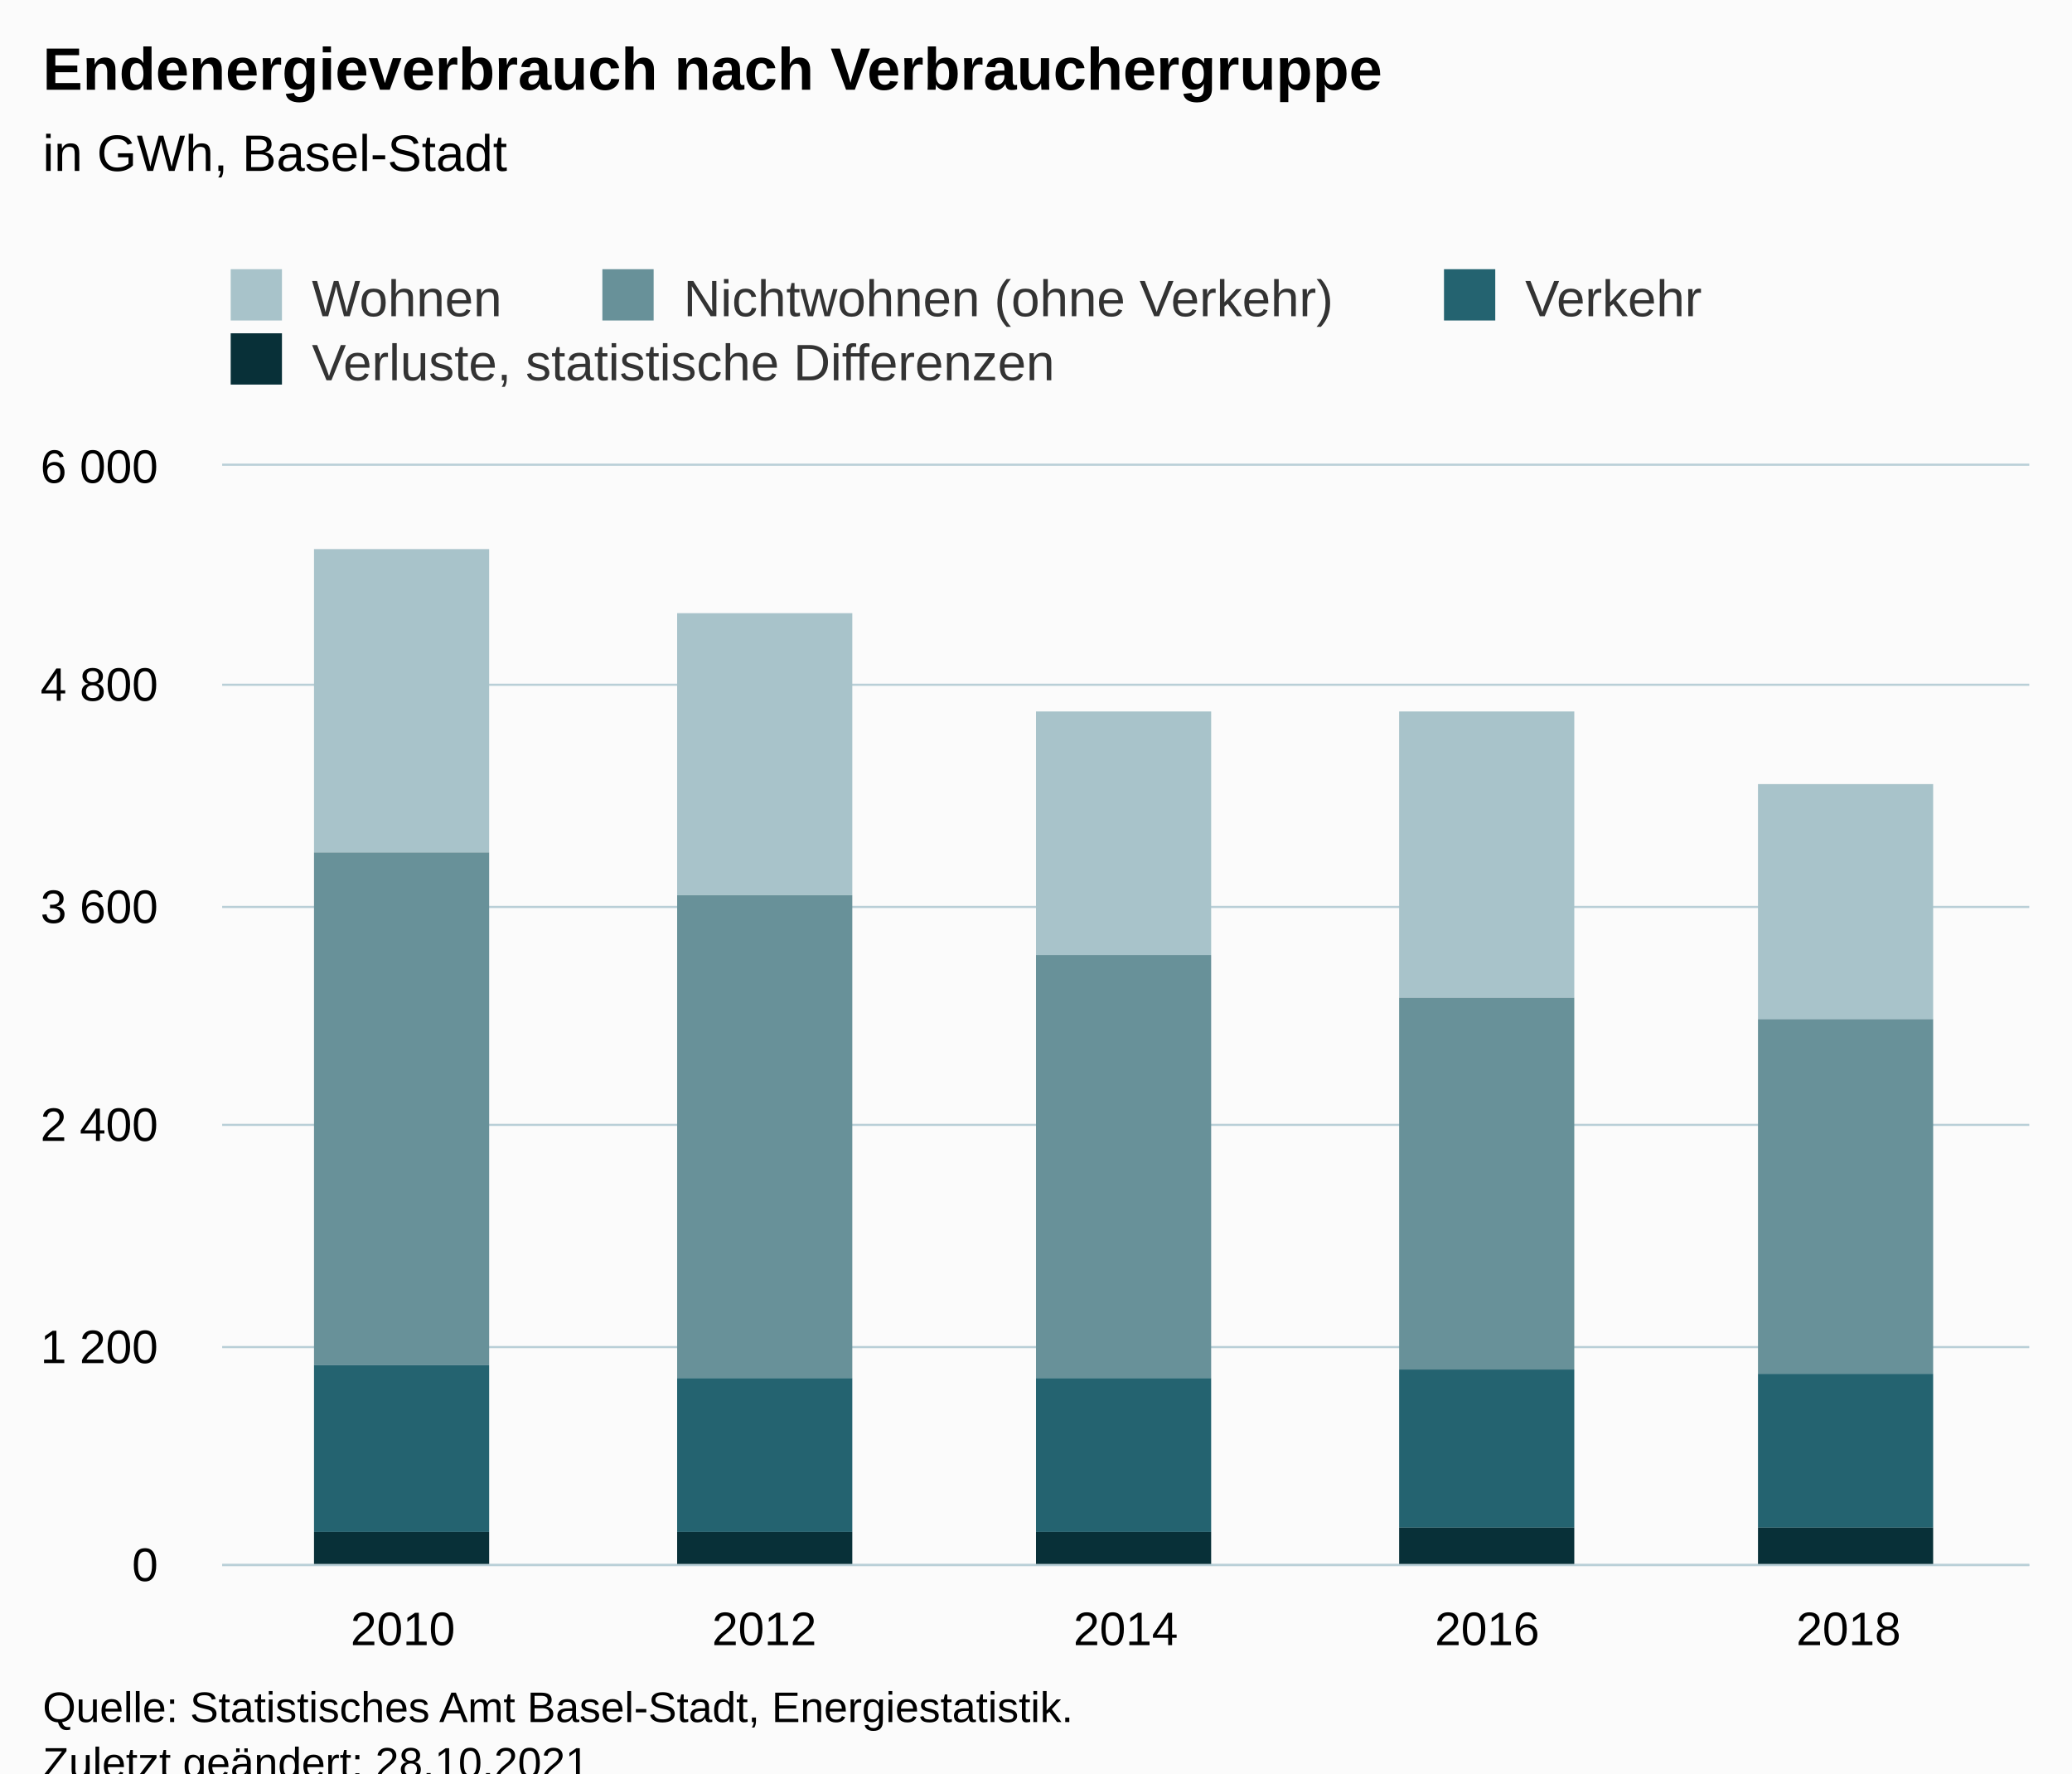
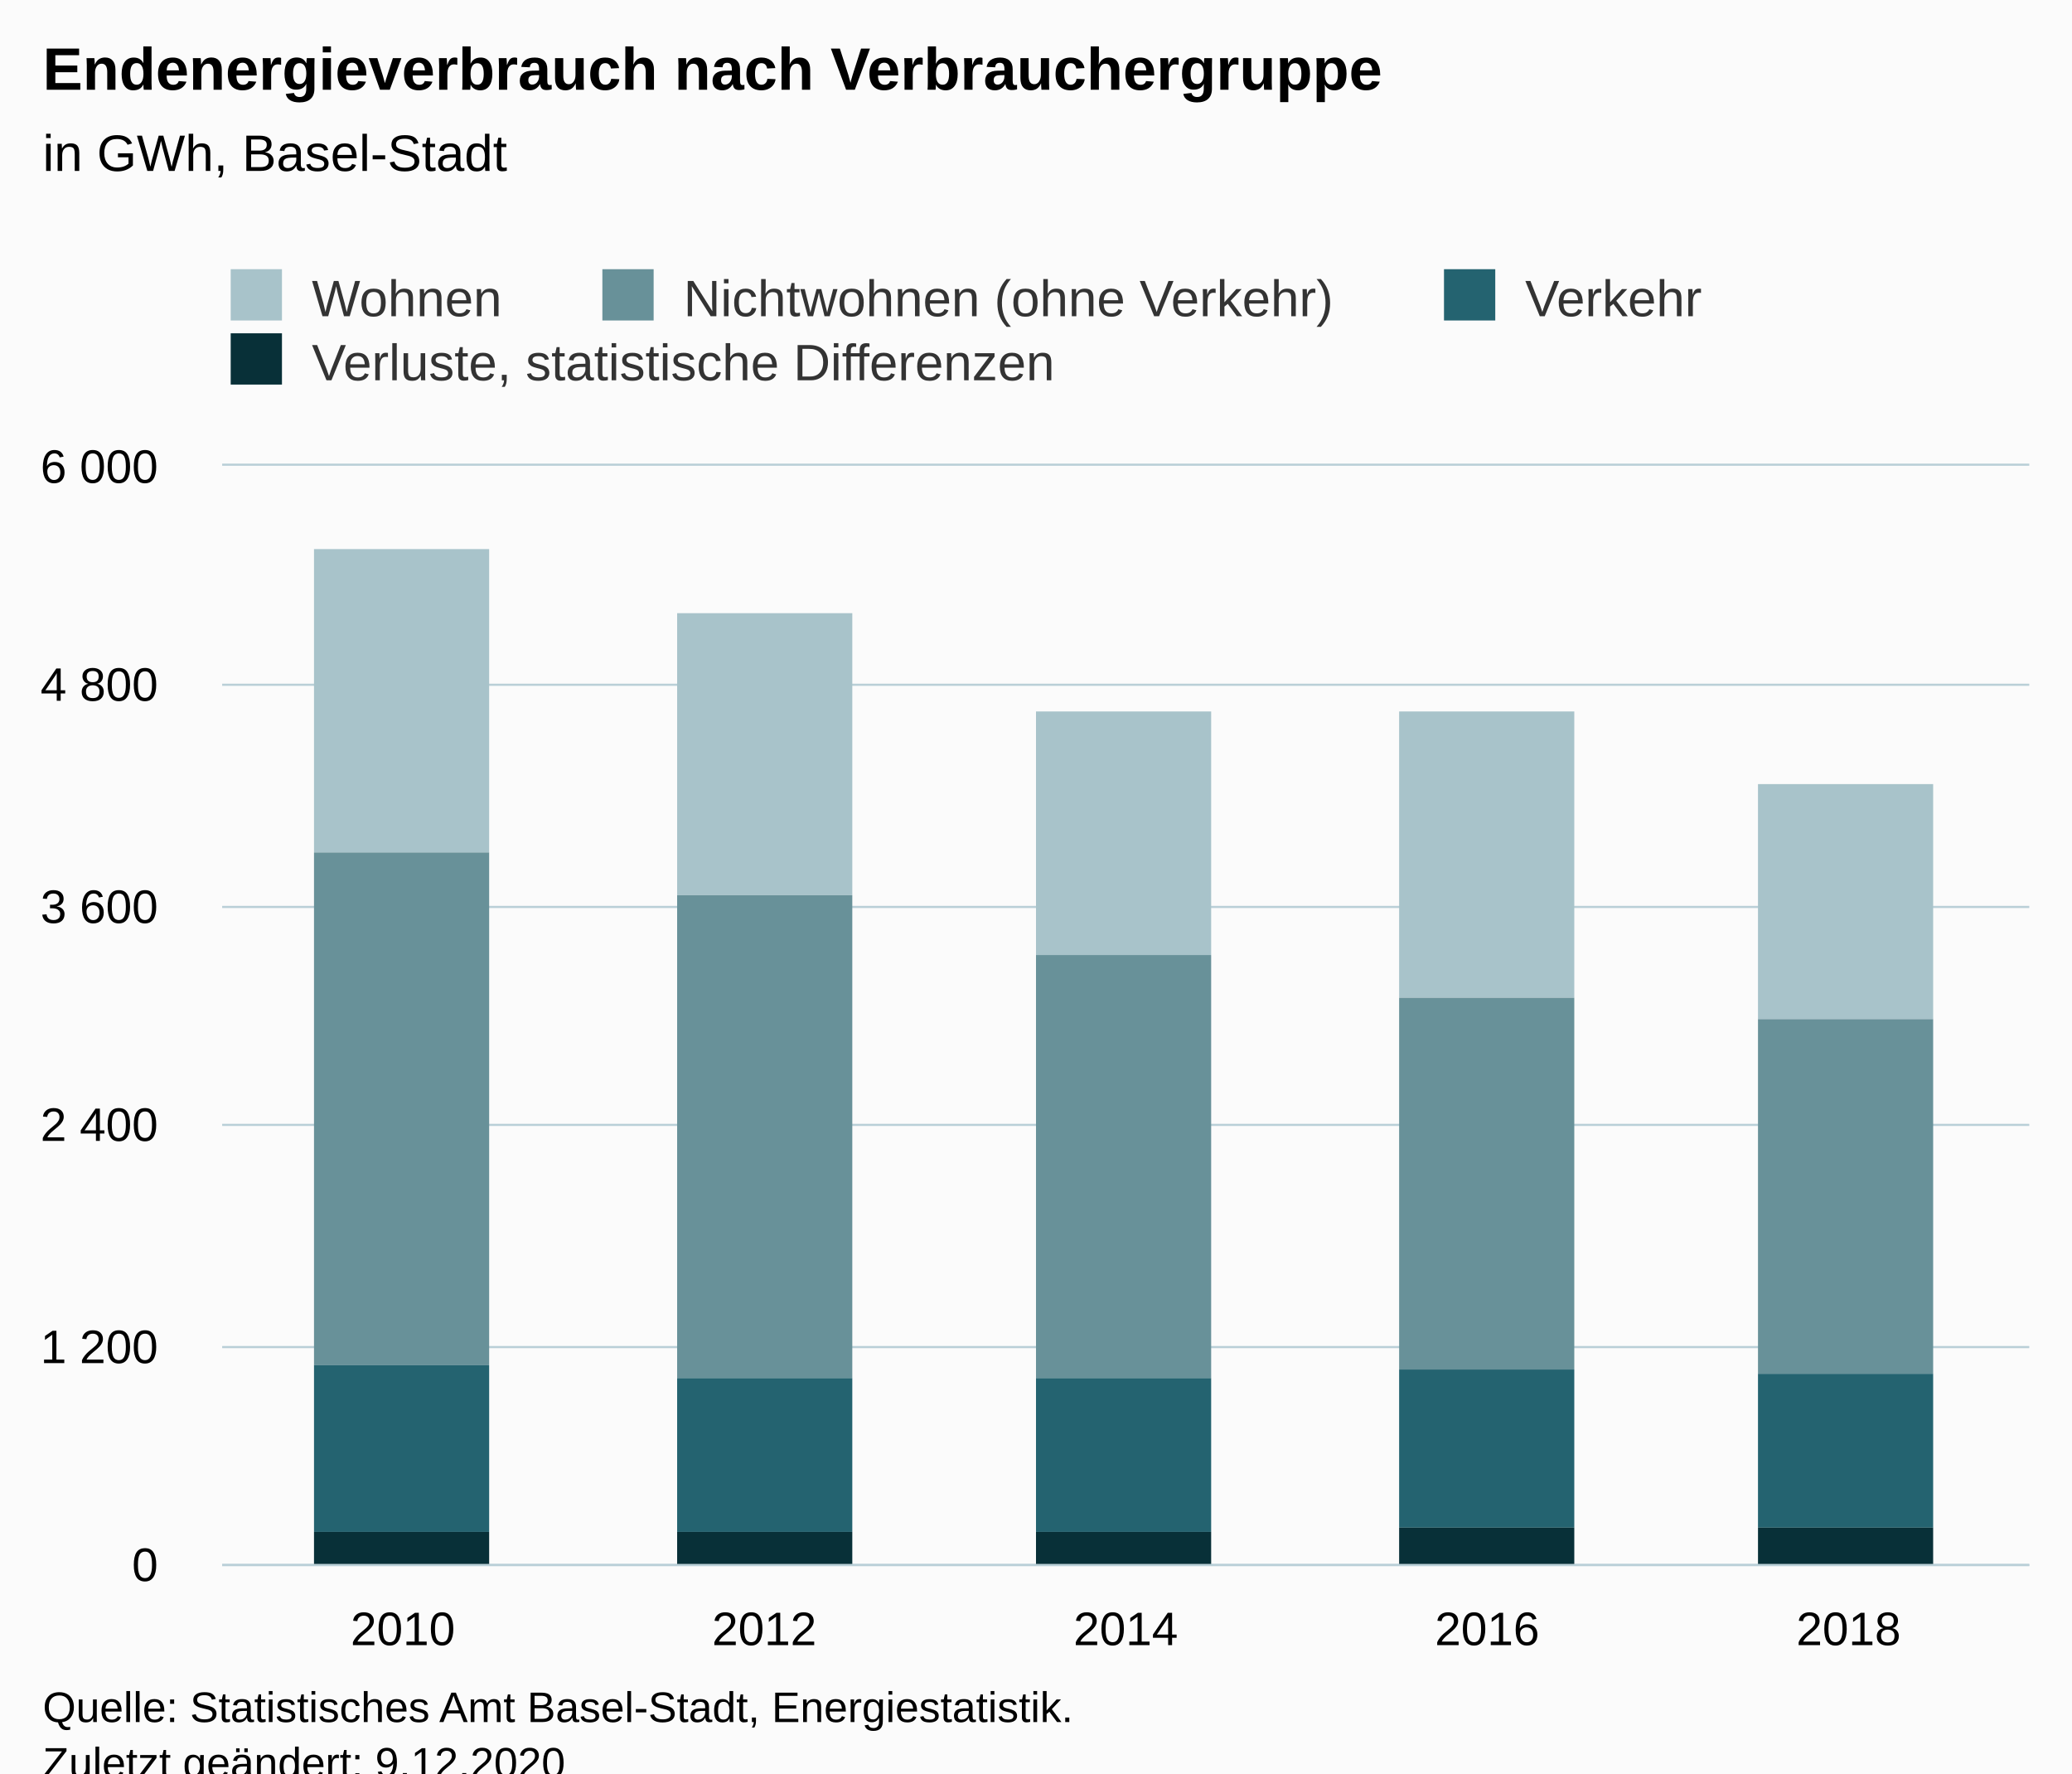
<svg xmlns="http://www.w3.org/2000/svg" version="1.1" class="highcharts-root" style="font-family:Arial;font-size:12px;" viewBox="0 0 485 415">
  <defs>
-     <clipPath id="highcharts-w10bp6t-27-">
+     <clipPath id="highcharts-2bkiht3-27-">
      <rect x="0" y="0" width="423" height="257" fill="none" />
    </clipPath>
-     <clipPath id="highcharts-w10bp6t-33-">
+     <clipPath id="highcharts-2bkiht3-33-">
      <rect x="0" y="0" width="423" height="257" fill="none" />
    </clipPath>
-     <clipPath id="highcharts-w10bp6t-49-">
+     <clipPath id="highcharts-2bkiht3-49-">
      <rect x="52" y="109" width="423" height="257" fill="none" />
    </clipPath>
  </defs>
  <rect fill="#fbfbfb" class="highcharts-background" x="0" y="0" width="485" height="428" rx="0" ry="0" />
  <rect fill="none" class="highcharts-plot-background" x="52" y="109" width="423" height="257" />
  <g class="highcharts-pane-group" data-z-index="0" />
  <g class="highcharts-grid highcharts-xaxis-grid" data-z-index="1">
    <path fill="none" data-z-index="1" class="highcharts-grid-line" d="M 136.5 109 L 136.5 366" opacity="1" />
    <path fill="none" data-z-index="1" class="highcharts-grid-line" d="M 220.5 109 L 220.5 366" opacity="1" />
    <path fill="none" data-z-index="1" class="highcharts-grid-line" d="M 305.5 109 L 305.5 366" opacity="1" />
    <path fill="none" data-z-index="1" class="highcharts-grid-line" d="M 389.5 109 L 389.5 366" opacity="1" />
    <path fill="none" data-z-index="1" class="highcharts-grid-line" d="M 474.5 109 L 474.5 366" opacity="1" />
    <path fill="none" data-z-index="1" class="highcharts-grid-line" d="M 51.5 109 L 51.5 366" opacity="1" />
  </g>
  <g class="highcharts-grid highcharts-yaxis-grid" data-z-index="1">
    <path fill="none" stroke="#B9CFD7" stroke-width="0.5" data-z-index="1" class="highcharts-grid-line" d="M 52 366.25 L 475 366.25" opacity="1" />
    <path fill="none" stroke="#B9CFD7" stroke-width="0.5" data-z-index="1" class="highcharts-grid-line" d="M 52 315.25 L 475 315.25" opacity="1" />
    <path fill="none" stroke="#B9CFD7" stroke-width="0.5" data-z-index="1" class="highcharts-grid-line" d="M 52 263.25 L 475 263.25" opacity="1" />
    <path fill="none" stroke="#B9CFD7" stroke-width="0.5" data-z-index="1" class="highcharts-grid-line" d="M 52 212.25 L 475 212.25" opacity="1" />
    <path fill="none" stroke="#B9CFD7" stroke-width="0.5" data-z-index="1" class="highcharts-grid-line" d="M 52 160.25 L 475 160.25" opacity="1" />
    <path fill="none" stroke="#B9CFD7" stroke-width="0.5" data-z-index="1" class="highcharts-grid-line" d="M 52 108.75 L 475 108.75" opacity="1" />
  </g>
  <rect fill="none" class="highcharts-plot-border" data-z-index="1" x="52" y="109" width="423" height="257" />
  <g class="highcharts-axis highcharts-xaxis" data-z-index="2">
    <path fill="none" class="highcharts-axis-line" stroke="#B9CFD7" stroke-width="0.5" data-z-index="7" d="M 52 366.25 L 475 366.25" />
  </g>
  <g class="highcharts-axis highcharts-yaxis" data-z-index="2">
    <path fill="none" class="highcharts-axis-line" data-z-index="7" d="M 52 109 L 52 366" />
  </g>
  <g class="highcharts-series-group" data-z-index="3">
-     <g class="highcharts-series highcharts-series-0 highcharts-column-series" data-z-index="0.1" opacity="1" transform="translate(52,109) scale(1 1)" clip-path="url(#highcharts-w10bp6t-33-)">
+     <g class="highcharts-series highcharts-series-0 highcharts-column-series" data-z-index="0.1" opacity="1" transform="translate(52,109) scale(1 1)" clip-path="url(#highcharts-2bkiht3-33-)">
      <rect x="21.5" y="19.5" width="41" height="71" fill="#A8C3CA" stroke="#ffffff" stroke-width="1e-7" opacity="1" class="highcharts-point" />
      <rect x="106.5" y="34.5" width="41" height="66" fill="#A8C3CA" stroke="#ffffff" stroke-width="1e-7" opacity="1" class="highcharts-point" />
      <rect x="190.5" y="57.5" width="41" height="57" fill="#A8C3CA" stroke="#ffffff" stroke-width="1e-7" opacity="1" class="highcharts-point" />
      <rect x="275.5" y="57.5" width="41" height="67" fill="#A8C3CA" stroke="#ffffff" stroke-width="1e-7" opacity="1" class="highcharts-point" />
      <rect x="359.5" y="74.5" width="41" height="55" fill="#A8C3CA" stroke="#ffffff" stroke-width="1e-7" opacity="1" class="highcharts-point" />
    </g>
    <g class="highcharts-markers highcharts-series-0 highcharts-column-series" data-z-index="0.1" opacity="1" transform="translate(52,109) scale(1 1)" clip-path="none" />
-     <g class="highcharts-series highcharts-series-1 highcharts-column-series" data-z-index="0.1" opacity="1" transform="translate(52,109) scale(1 1)" clip-path="url(#highcharts-w10bp6t-33-)">
+     <g class="highcharts-series highcharts-series-1 highcharts-column-series" data-z-index="0.1" opacity="1" transform="translate(52,109) scale(1 1)" clip-path="url(#highcharts-2bkiht3-33-)">
      <rect x="21.5" y="90.5" width="41" height="120" fill="#689199" stroke="#ffffff" stroke-width="1e-7" opacity="1" class="highcharts-point" />
      <rect x="106.5" y="100.5" width="41" height="113" fill="#689199" stroke="#ffffff" stroke-width="1e-7" opacity="1" class="highcharts-point" />
      <rect x="190.5" y="114.5" width="41" height="99" fill="#689199" stroke="#ffffff" stroke-width="1e-7" opacity="1" class="highcharts-point" />
      <rect x="275.5" y="124.5" width="41" height="87" fill="#689199" stroke="#ffffff" stroke-width="1e-7" opacity="1" class="highcharts-point" />
      <rect x="359.5" y="129.5" width="41" height="83" fill="#689199" stroke="#ffffff" stroke-width="1e-7" opacity="1" class="highcharts-point" />
    </g>
    <g class="highcharts-markers highcharts-series-1 highcharts-column-series" data-z-index="0.1" opacity="1" transform="translate(52,109) scale(1 1)" clip-path="none" />
-     <g class="highcharts-series highcharts-series-2 highcharts-column-series" data-z-index="0.1" opacity="1" transform="translate(52,109) scale(1 1)" clip-path="url(#highcharts-w10bp6t-33-)">
+     <g class="highcharts-series highcharts-series-2 highcharts-column-series" data-z-index="0.1" opacity="1" transform="translate(52,109) scale(1 1)" clip-path="url(#highcharts-2bkiht3-33-)">
      <rect x="21.5" y="210.5" width="41" height="39" fill="#246370" stroke="#ffffff" stroke-width="1e-7" opacity="1" class="highcharts-point" />
      <rect x="106.5" y="213.5" width="41" height="36" fill="#246370" stroke="#ffffff" stroke-width="1e-7" opacity="1" class="highcharts-point" />
      <rect x="190.5" y="213.5" width="41" height="36" fill="#246370" stroke="#ffffff" stroke-width="1e-7" opacity="1" class="highcharts-point" />
      <rect x="275.5" y="211.5" width="41" height="37" fill="#246370" stroke="#ffffff" stroke-width="1e-7" opacity="1" class="highcharts-point" />
      <rect x="359.5" y="212.5" width="41" height="36" fill="#246370" stroke="#ffffff" stroke-width="1e-7" opacity="1" class="highcharts-point" />
    </g>
    <g class="highcharts-markers highcharts-series-2 highcharts-column-series" data-z-index="0.1" opacity="1" transform="translate(52,109) scale(1 1)" clip-path="none" />
-     <g class="highcharts-series highcharts-series-3 highcharts-column-series" data-z-index="0.1" opacity="1" transform="translate(52,109) scale(1 1)" clip-path="url(#highcharts-w10bp6t-33-)">
+     <g class="highcharts-series highcharts-series-3 highcharts-column-series" data-z-index="0.1" opacity="1" transform="translate(52,109) scale(1 1)" clip-path="url(#highcharts-2bkiht3-33-)">
      <rect x="21.5" y="249.5" width="41" height="8" fill="#083038" stroke="#ffffff" stroke-width="1e-7" opacity="1" class="highcharts-point" />
      <rect x="106.5" y="249.5" width="41" height="8" fill="#083038" stroke="#ffffff" stroke-width="1e-7" opacity="1" class="highcharts-point" />
      <rect x="190.5" y="249.5" width="41" height="8" fill="#083038" stroke="#ffffff" stroke-width="1e-7" opacity="1" class="highcharts-point" />
      <rect x="275.5" y="248.5" width="41" height="9" fill="#083038" stroke="#ffffff" stroke-width="1e-7" opacity="1" class="highcharts-point" />
      <rect x="359.5" y="248.5" width="41" height="9" fill="#083038" stroke="#ffffff" stroke-width="1e-7" opacity="1" class="highcharts-point" />
    </g>
    <g class="highcharts-markers highcharts-series-3 highcharts-column-series" data-z-index="0.1" opacity="1" transform="translate(52,109) scale(1 1)" clip-path="none" />
  </g>
  <text x="10" text-anchor="start" class="highcharts-title" data-z-index="4" style="color:#000000;font-size:14px;font-weight:bold;fill:#000000;" y="21">
    <tspan>Endenergieverbrauch nach Verbrauchergruppe</tspan>
  </text>
  <text x="10" text-anchor="start" class="highcharts-subtitle" data-z-index="4" style="color:#000000;font-size:12px;font-weight:normal;fill:#000000;" y="40">
    <tspan>in GWh, Basel-Stadt</tspan>
  </text>
  <text x="10" text-anchor="start" class="highcharts-caption" data-z-index="4" style="color:#666666;fill:#666666;" y="400" />
  <g class="highcharts-legend" data-z-index="7" transform="translate(44,56)">
    <rect fill="none" class="highcharts-legend-box" rx="0" ry="0" x="0" y="0" width="363" height="41" visibility="visible" />
    <g data-z-index="1">
      <g>
        <g class="highcharts-legend-item highcharts-column-series highcharts-color-undefined highcharts-series-0" data-z-index="1" transform="translate(8,3)">
          <text x="21" style="color:#333333;cursor:pointer;font-size:12px;font-weight:normal;fill:#333333;" text-anchor="start" data-z-index="2" y="15">
            <tspan>Wohnen</tspan>
          </text>
          <rect x="2" y="4" width="12" height="12" fill="#A8C3CA" class="highcharts-point" data-z-index="3" />
        </g>
        <g class="highcharts-legend-item highcharts-column-series highcharts-color-undefined highcharts-series-1" data-z-index="1" transform="translate(95,3)">
          <text x="21" y="15" style="color:#333333;cursor:pointer;font-size:12px;font-weight:normal;fill:#333333;" text-anchor="start" data-z-index="2">
            <tspan>Nichtwohnen (ohne Verkehr)</tspan>
          </text>
          <rect x="2" y="4" width="12" height="12" fill="#689199" class="highcharts-point" data-z-index="3" />
        </g>
        <g class="highcharts-legend-item highcharts-column-series highcharts-color-undefined highcharts-series-2" data-z-index="1" transform="translate(292,3)">
          <text x="21" y="15" style="color:#333333;cursor:pointer;font-size:12px;font-weight:normal;fill:#333333;" text-anchor="start" data-z-index="2">
            <tspan>Verkehr</tspan>
          </text>
          <rect x="2" y="4" width="12" height="12" fill="#246370" class="highcharts-point" data-z-index="3" />
        </g>
        <g class="highcharts-legend-item highcharts-column-series highcharts-color-undefined highcharts-series-3" data-z-index="1" transform="translate(8,18)">
          <text x="21" y="15" style="color:#333333;cursor:pointer;font-size:12px;font-weight:normal;fill:#333333;" text-anchor="start" data-z-index="2">
            <tspan>Verluste, statistische Differenzen</tspan>
          </text>
          <rect x="2" y="4" width="12" height="12" fill="#083038" class="highcharts-point" data-z-index="3" />
        </g>
      </g>
    </g>
  </g>
  <g class="highcharts-axis-labels highcharts-xaxis-labels" data-z-index="7">
    <text x="94.3" style="color:#000000;cursor:default;font-size:11px;fill:#000000;" text-anchor="middle" transform="translate(0,0)" y="385" opacity="1">2010</text>
    <text x="178.9" style="color:#000000;cursor:default;font-size:11px;fill:#000000;" text-anchor="middle" transform="translate(0,0)" y="385" opacity="1">2012</text>
    <text x="263.5" style="color:#000000;cursor:default;font-size:11px;fill:#000000;" text-anchor="middle" transform="translate(0,0)" y="385" opacity="1">2014</text>
    <text x="348.1" style="color:#000000;cursor:default;font-size:11px;fill:#000000;" text-anchor="middle" transform="translate(0,0)" y="385" opacity="1">2016</text>
    <text x="432.7" style="color:#000000;cursor:default;font-size:11px;fill:#000000;" text-anchor="middle" transform="translate(0,0)" y="385" opacity="1">2018</text>
  </g>
  <g class="highcharts-axis-labels highcharts-yaxis-labels" data-z-index="7">
    <text x="37" style="color:#000000;cursor:default;font-size:11px;fill:#000000;" text-anchor="end" transform="translate(0,0)" y="370" opacity="1">0</text>
    <text x="37" style="color:#000000;cursor:default;font-size:11px;fill:#000000;" text-anchor="end" transform="translate(0,0)" y="319" opacity="1">
      <tspan>1 200</tspan>
    </text>
    <text x="37" style="color:#000000;cursor:default;font-size:11px;fill:#000000;" text-anchor="end" transform="translate(0,0)" y="267" opacity="1">
      <tspan>2 400</tspan>
    </text>
    <text x="37" style="color:#000000;cursor:default;font-size:11px;fill:#000000;" text-anchor="end" transform="translate(0,0)" y="216" opacity="1">
      <tspan>3 600</tspan>
    </text>
    <text x="37" style="color:#000000;cursor:default;font-size:11px;fill:#000000;" text-anchor="end" transform="translate(0,0)" y="164" opacity="1">
      <tspan>4 800</tspan>
    </text>
    <text x="37" style="color:#000000;cursor:default;font-size:11px;fill:#000000;" text-anchor="end" transform="translate(0,0)" y="113" opacity="1">
      <tspan>6 000</tspan>
    </text>
  </g>
  <text x="10" class="highcharts-credits" text-anchor="start" data-z-index="8" style="cursor:default;color:#000000;font-size:10px;fill:#000000;" y="403">
    <tspan>Quelle: Statistisches Amt Basel-Stadt, Energiestatistik.</tspan>
-     <tspan x="10" dy="13">Zuletzt geändert: 28.10.2021</tspan>
+     <tspan x="10" dy="13">Zuletzt geändert: 9.12.2020</tspan>
  </text>
-   <g class="highcharts-control-points" data-z-index="99" clip-path="url(#highcharts-w10bp6t-49-)" />
+   <g class="highcharts-control-points" data-z-index="99" clip-path="url(#highcharts-2bkiht3-49-)" />
</svg>
